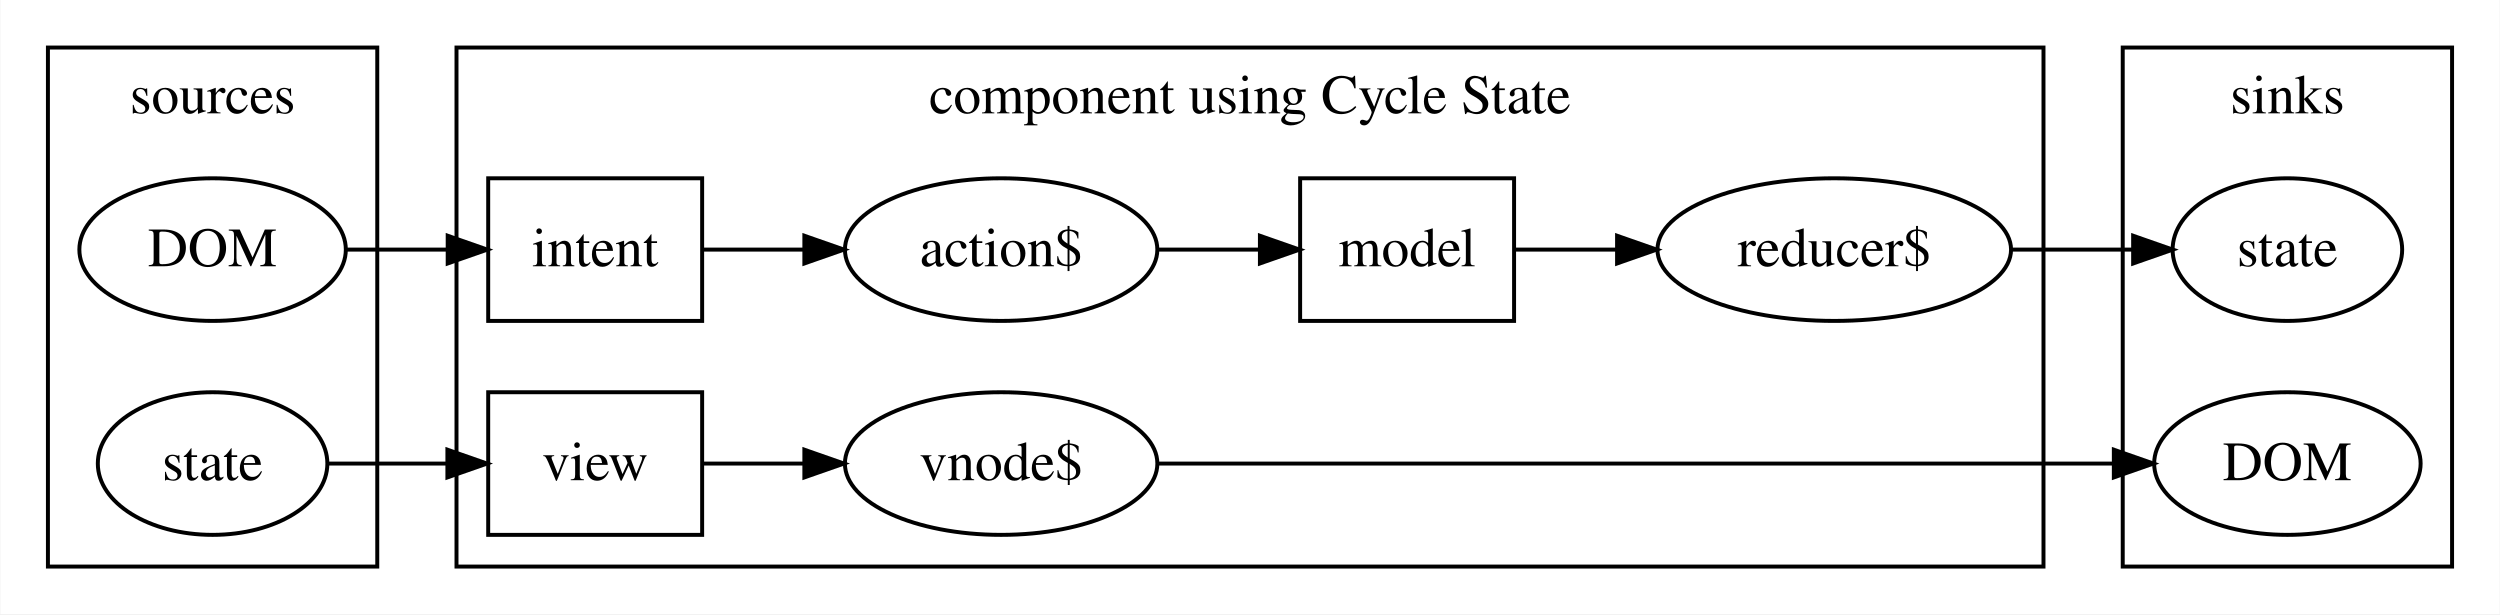
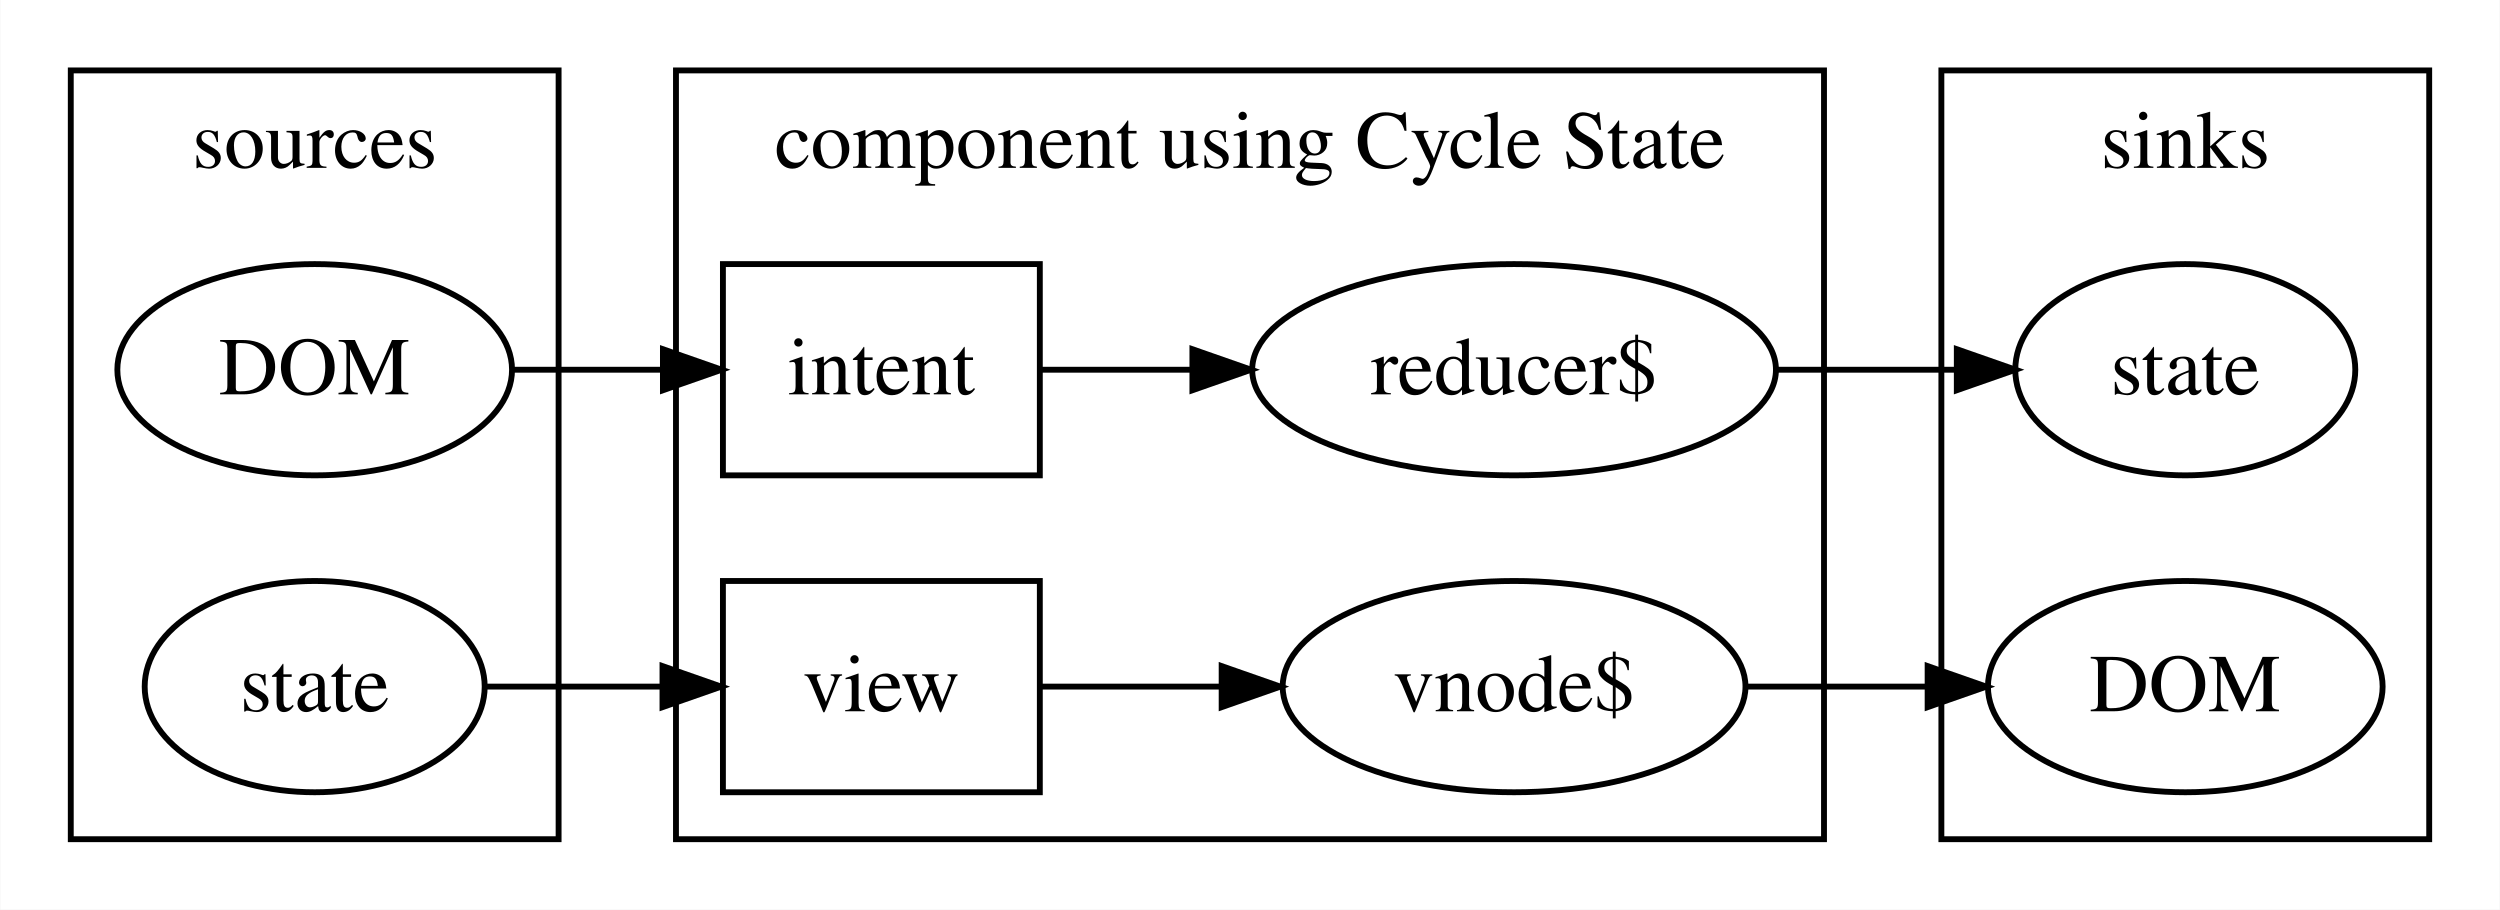
- <svg xmlns="http://www.w3.org/2000/svg" width="631pt" height="155pt" viewBox="0.00 0.00 630.81 155.00">
+ <svg xmlns="http://www.w3.org/2000/svg" width="426pt" height="155pt" viewBox="0.00 0.00 425.88 155.00">
  <g id="graph0" class="graph" transform="scale(1 1) rotate(0) translate(4 151)">
-     <polygon fill="#ffffff" stroke="transparent" points="-4,4 -4,-151 626.808,-151 626.808,4 -4,4" />
+     <polygon fill="#ffffff" stroke="transparent" points="-4,4 -4,-151 421.876,-151 421.876,4 -4,4" />
    <g id="clust1" class="cluster">
      <polygon fill="#ffffff" stroke="#000000" points="8,-8 8,-139 91.126,-139 91.126,-8 8,-8" />
      <text text-anchor="middle" x="49.563" y="-122.4" font-family="Times,serif" font-size="14.00" fill="#000000">sources</text>
    </g>
    <g id="clust2" class="cluster">
-       <polygon fill="#ffffff" stroke="#000000" points="111.126,-8 111.126,-139 511.681,-139 511.681,-8 111.126,-8" />
-       <text text-anchor="middle" x="311.404" y="-122.4" font-family="Times,serif" font-size="14.00" fill="#000000">component using Cycle State</text>
+       <polygon fill="#ffffff" stroke="#000000" points="111.126,-8 111.126,-139 306.75,-139 306.75,-8 111.126,-8" />
+       <text text-anchor="middle" x="208.938" y="-122.4" font-family="Times,serif" font-size="14.00" fill="#000000">component using Cycle State</text>
    </g>
    <g id="clust3" class="cluster">
-       <polygon fill="#ffffff" stroke="#000000" points="531.681,-8 531.681,-139 614.808,-139 614.808,-8 531.681,-8" />
-       <text text-anchor="middle" x="573.244" y="-122.4" font-family="Times,serif" font-size="14.00" fill="#000000">sinks</text>
+       <polygon fill="#ffffff" stroke="#000000" points="326.75,-8 326.75,-139 409.876,-139 409.876,-8 326.75,-8" />
+       <text text-anchor="middle" x="368.313" y="-122.4" font-family="Times,serif" font-size="14.00" fill="#000000">sinks</text>
    </g>
    <g id="node1" class="node">
      <ellipse fill="none" stroke="#000000" cx="49.563" cy="-88" rx="33.627" ry="18" />
      <text text-anchor="middle" x="49.563" y="-83.8" font-family="Times,serif" font-size="14.00" fill="#000000">DOM</text>
    </g>
-     <g id="node6" class="node">
+     <g id="node5" class="node">
      <polygon fill="none" stroke="#000000" points="173.126,-106 119.126,-106 119.126,-70 173.126,-70 173.126,-106" />
      <text text-anchor="middle" x="146.126" y="-83.8" font-family="Times,serif" font-size="14.00" fill="#000000">intent</text>
    </g>
    <g id="edge1" class="edge">
      <path fill="none" stroke="#000000" d="M83.336,-88C91.52,-88 100.317,-88 108.659,-88" />
      <polygon fill="#000000" stroke="#000000" points="108.903,-91.5 118.903,-88 108.903,-84.5 108.903,-91.5" />
    </g>
    <g id="node2" class="node">
      <ellipse fill="none" stroke="#000000" cx="49.563" cy="-34" rx="28.968" ry="18" />
      <text text-anchor="middle" x="49.563" y="-29.8" font-family="Times,serif" font-size="14.00" fill="#000000">state</text>
    </g>
-     <g id="node8" class="node">
+     <g id="node6" class="node">
      <polygon fill="none" stroke="#000000" points="173.126,-52 119.126,-52 119.126,-16 173.126,-16 173.126,-52" />
      <text text-anchor="middle" x="146.126" y="-29.8" font-family="Times,serif" font-size="14.00" fill="#000000">view</text>
    </g>
-     <g id="edge6" class="edge">
+     <g id="edge4" class="edge">
      <path fill="none" stroke="#000000" d="M78.535,-34C88.019,-34 98.692,-34 108.707,-34" />
      <polygon fill="#000000" stroke="#000000" points="108.829,-37.5 118.829,-34 108.828,-30.5 108.829,-37.5" />
    </g>
    <g id="node3" class="node">
-       <ellipse fill="none" stroke="#000000" cx="458.869" cy="-88" rx="44.624" ry="18" />
-       <text text-anchor="middle" x="458.869" y="-83.8" font-family="Times,serif" font-size="14.00" fill="#000000">reducer$</text>
+       <ellipse fill="none" stroke="#000000" cx="253.938" cy="-88" rx="44.624" ry="18" />
+       <text text-anchor="middle" x="253.938" y="-83.8" font-family="Times,serif" font-size="14.00" fill="#000000">reducer$</text>
    </g>
-     <g id="node10" class="node">
-       <ellipse fill="none" stroke="#000000" cx="573.244" cy="-88" rx="28.968" ry="18" />
-       <text text-anchor="middle" x="573.244" y="-83.8" font-family="Times,serif" font-size="14.00" fill="#000000">state</text>
+     <g id="node8" class="node">
+       <ellipse fill="none" stroke="#000000" cx="368.313" cy="-88" rx="28.968" ry="18" />
+       <text text-anchor="middle" x="368.313" y="-83.8" font-family="Times,serif" font-size="14.00" fill="#000000">state</text>
+     </g>
+     <g id="edge3" class="edge">
+       <path fill="none" stroke="#000000" d="M298.814,-88C308.833,-88 319.382,-88 329.149,-88" />
+       <polygon fill="#000000" stroke="#000000" points="329.379,-91.5 339.379,-88 329.379,-84.5 329.379,-91.5" />
+     </g>
+     <g id="node4" class="node">
+       <ellipse fill="none" stroke="#000000" cx="253.938" cy="-34" rx="39.431" ry="18" />
+       <text text-anchor="middle" x="253.938" y="-29.8" font-family="Times,serif" font-size="14.00" fill="#000000">vnode$</text>
+     </g>
+     <g id="node7" class="node">
+       <ellipse fill="none" stroke="#000000" cx="368.313" cy="-34" rx="33.627" ry="18" />
+       <text text-anchor="middle" x="368.313" y="-29.8" font-family="Times,serif" font-size="14.00" fill="#000000">DOM</text>
+     </g>
+     <g id="edge6" class="edge">
+       <path fill="none" stroke="#000000" d="M293.62,-34C303.485,-34 314.118,-34 324.182,-34" />
+       <polygon fill="#000000" stroke="#000000" points="324.407,-37.5 334.407,-34 324.407,-30.5 324.407,-37.5" />
+     </g>
+     <g id="edge2" class="edge">
+       <path fill="none" stroke="#000000" d="M173.332,-88C181.218,-88 190.124,-88 199.066,-88" />
+       <polygon fill="#000000" stroke="#000000" points="199.124,-91.5 209.124,-88 199.124,-84.5 199.124,-91.5" />
    </g>
    <g id="edge5" class="edge">
-       <path fill="none" stroke="#000000" d="M503.745,-88C513.764,-88 524.313,-88 534.08,-88" />
-       <polygon fill="#000000" stroke="#000000" points="534.31,-91.5 544.31,-88 534.31,-84.5 534.31,-91.5" />
-     </g>
-     <g id="node4" class="node">
-       <ellipse fill="none" stroke="#000000" cx="248.592" cy="-88" rx="39.425" ry="18" />
-       <text text-anchor="middle" x="248.592" y="-83.8" font-family="Times,serif" font-size="14.00" fill="#000000">action$</text>
-     </g>
-     <g id="node7" class="node">
-       <polygon fill="none" stroke="#000000" points="378.058,-106 324.058,-106 324.058,-70 378.058,-70 378.058,-106" />
-       <text text-anchor="middle" x="351.058" y="-83.8" font-family="Times,serif" font-size="14.00" fill="#000000">model</text>
-     </g>
-     <g id="edge3" class="edge">
-       <path fill="none" stroke="#000000" d="M288.208,-88C296.603,-88 305.436,-88 313.742,-88" />
-       <polygon fill="#000000" stroke="#000000" points="313.908,-91.5 323.908,-88 313.908,-84.5 313.908,-91.5" />
-     </g>
-     <g id="node5" class="node">
-       <ellipse fill="none" stroke="#000000" cx="248.592" cy="-34" rx="39.431" ry="18" />
-       <text text-anchor="middle" x="248.592" y="-29.8" font-family="Times,serif" font-size="14.00" fill="#000000">vnode$</text>
-     </g>
-     <g id="node9" class="node">
-       <ellipse fill="none" stroke="#000000" cx="573.244" cy="-34" rx="33.627" ry="18" />
-       <text text-anchor="middle" x="573.244" y="-29.8" font-family="Times,serif" font-size="14.00" fill="#000000">DOM</text>
-     </g>
-     <g id="edge8" class="edge">
-       <path fill="none" stroke="#000000" d="M288.076,-34C349.064,-34 465.767,-34 529.333,-34" />
-       <polygon fill="#000000" stroke="#000000" points="529.437,-37.5 539.437,-34 529.437,-30.5 529.437,-37.5" />
-     </g>
-     <g id="edge2" class="edge">
-       <path fill="none" stroke="#000000" d="M173.316,-88C181.157,-88 189.97,-88 198.729,-88" />
-       <polygon fill="#000000" stroke="#000000" points="198.926,-91.5 208.926,-88 198.926,-84.5 198.926,-91.5" />
-     </g>
-     <g id="edge4" class="edge">
-       <path fill="none" stroke="#000000" d="M378.263,-88C386.149,-88 395.055,-88 403.997,-88" />
-       <polygon fill="#000000" stroke="#000000" points="404.055,-91.5 414.055,-88 404.055,-84.5 404.055,-91.5" />
-     </g>
-     <g id="edge7" class="edge">
-       <path fill="none" stroke="#000000" d="M173.316,-34C181.157,-34 189.97,-34 198.729,-34" />
-       <polygon fill="#000000" stroke="#000000" points="198.926,-37.5 208.926,-34 198.926,-30.5 198.926,-37.5" />
+       <path fill="none" stroke="#000000" d="M173.332,-34C182.692,-34 193.488,-34 204.076,-34" />
+       <polygon fill="#000000" stroke="#000000" points="204.109,-37.5 214.109,-34 204.109,-30.5 204.109,-37.5" />
    </g>
  </g>
</svg>
